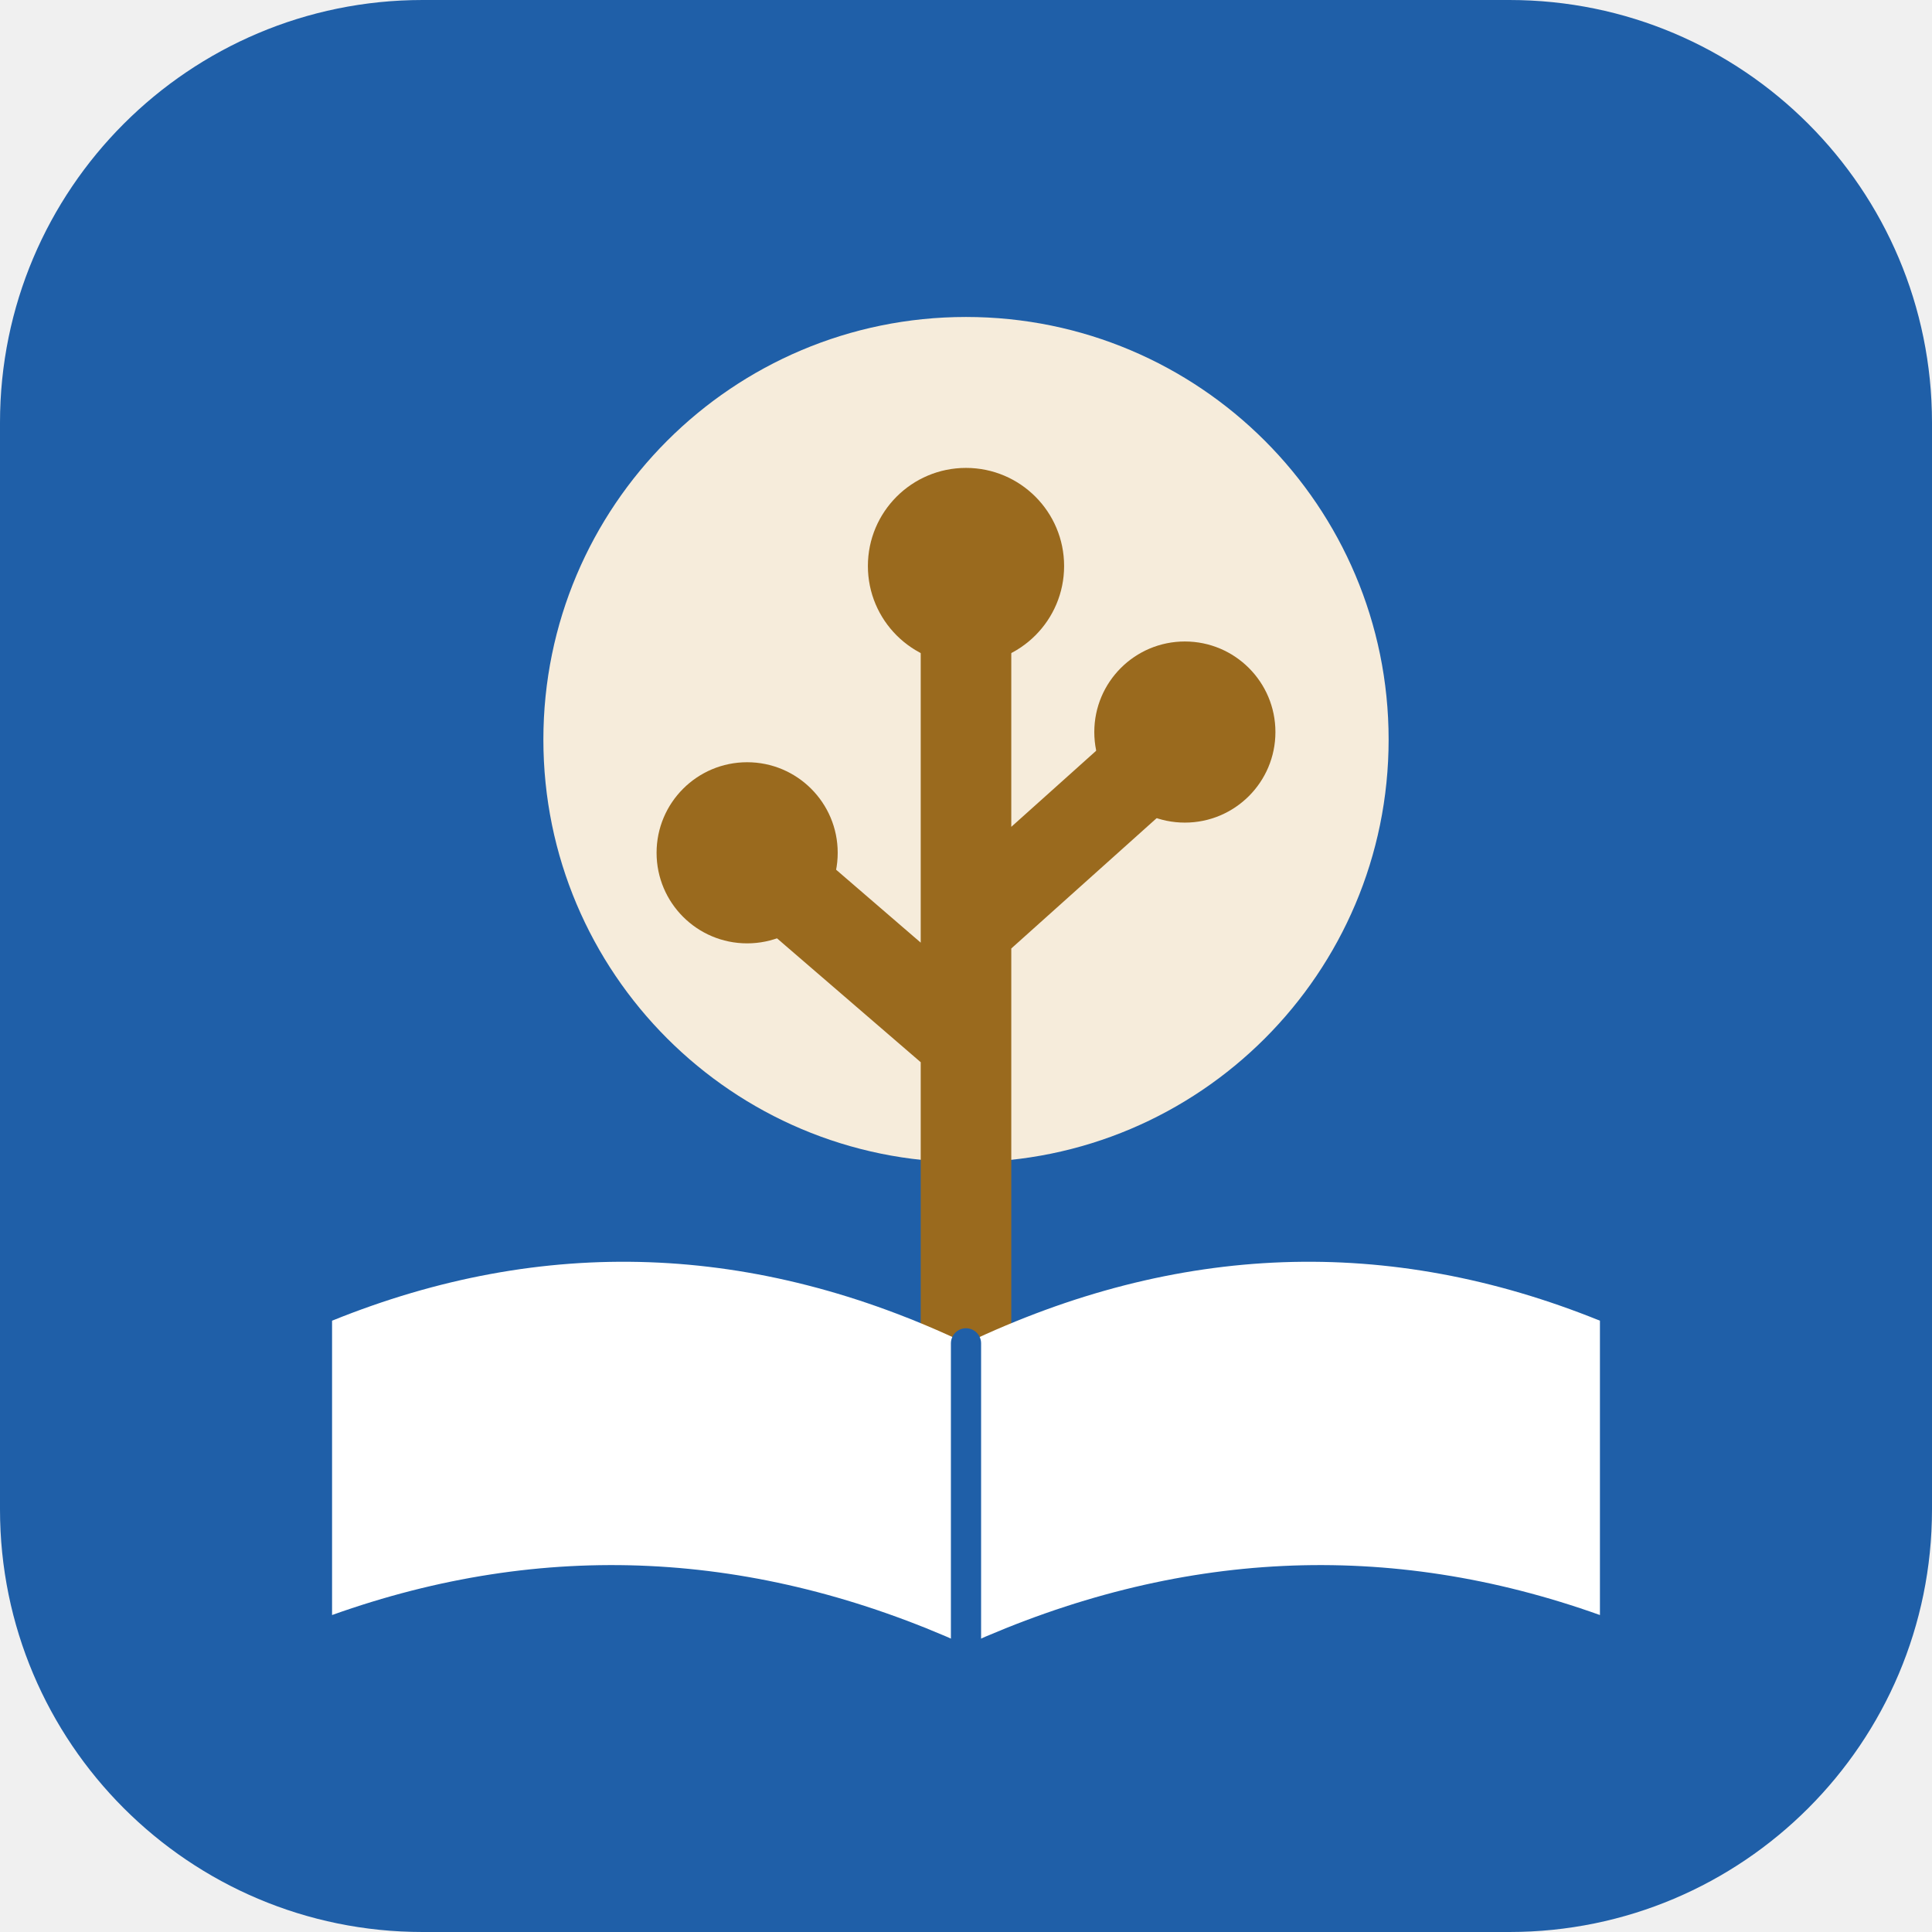
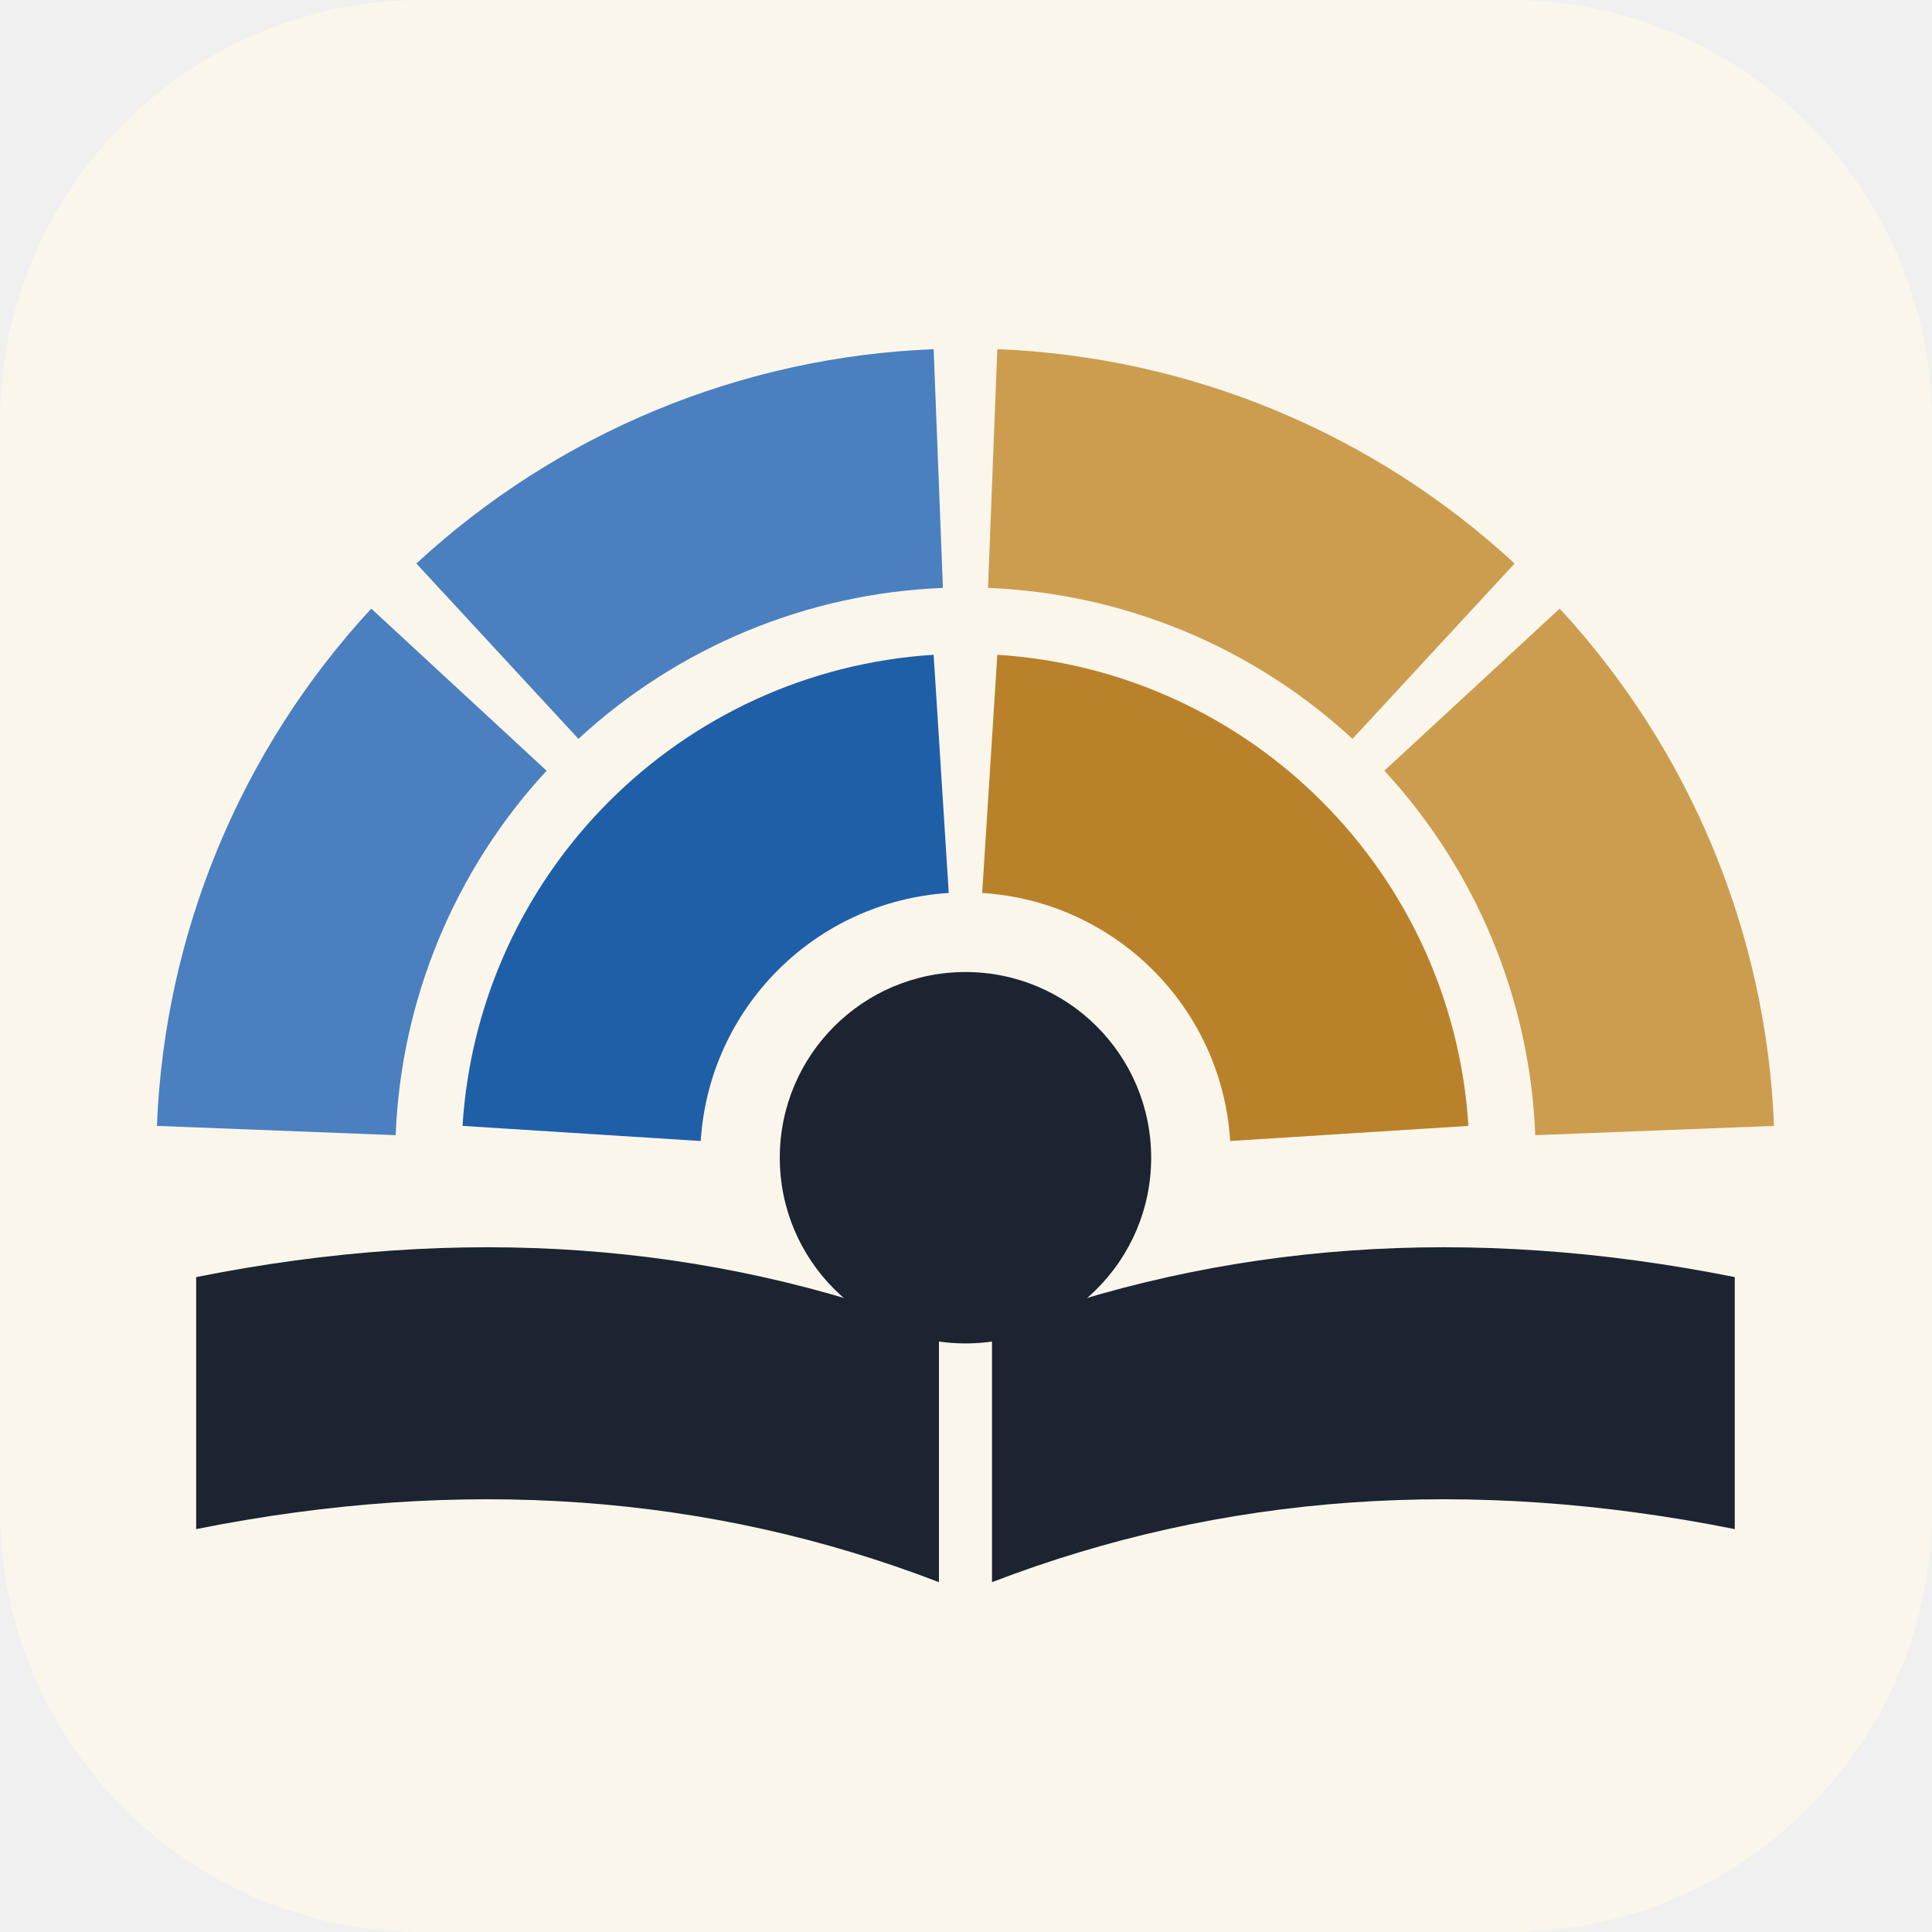
<svg xmlns="http://www.w3.org/2000/svg" viewBox="0 0 512 512">
-   <rect width="512" height="512" rx="112" fill="#1f5fa8" />
-   <circle cx="256" cy="196" r="112" fill="#f6ecdb" />
-   <path d="M256 368V168M256 276l-58-50M256 246l58-52" stroke="#9a6a1e" stroke-width="24" stroke-linecap="round" stroke-linejoin="round" fill="none" />
-   <circle cx="198" cy="226" r="24" fill="#9a6a1e" />
-   <circle cx="314" cy="194" r="24" fill="#9a6a1e" />
-   <circle cx="256" cy="150" r="26" fill="#9a6a1e" />
-   <path d="M88 350q84-34 168 6q84-40 168-6v78q-84-30-168 8q-84-38-168-8z" fill="#ffffff" />
-   <path d="M256 356v80" stroke="#1f5fa8" stroke-width="8" stroke-linecap="round" />
+   <rect width="512" height="512" rx="112" fill="#fbf6ec" />
+   <g transform="translate(30.9 11.55) scale(7.03)">
+     <path d="M13.04 40.8A19 19 0 0 1 30.8 23.04L31.37 32.02A10 10 0 0 0 22.02 41.37Z" fill="#1f5fa8" />
+     <path d="M33.2 23.04A19 19 0 0 1 50.96 40.8L41.98 41.37A10 10 0 0 0 32.63 32.02Z" fill="#b9822a" />
+     <path d="M1.52 40.8A30.5 30.5 0 0 1 9.6 21.3L16.21 27.41A21.5 21.5 0 0 0 10.52 41.15Z" fill="#4a80bf" />
+     <path d="M11.3 19.6A30.5 30.5 0 0 1 30.8 11.52L31.15 20.52A21.5 21.5 0 0 0 17.41 26.21Z" fill="#4a80bf" />
+     <path d="M33.2 11.52A30.5 30.5 0 0 1 52.7 19.6L46.59 26.21A21.5 21.5 0 0 0 32.85 20.52Z" fill="#cc9d4f" />
+     <path d="M54.4 21.3A30.5 30.5 0 0 1 62.48 40.8L53.48 41.15A21.5 21.5 0 0 0 47.79 27.41Z" fill="#cc9d4f" />
+     <circle cx="32" cy="42" r="7" fill="#1b2430" />
+     <path d="M3 46.5Q18 43.5 31 48.5V58Q18 53 3 56Z M61 46.5Q46 43.5 33 48.5V58Q46 53 61 56Z" fill="#1b2430" />
+   </g>
</svg>
